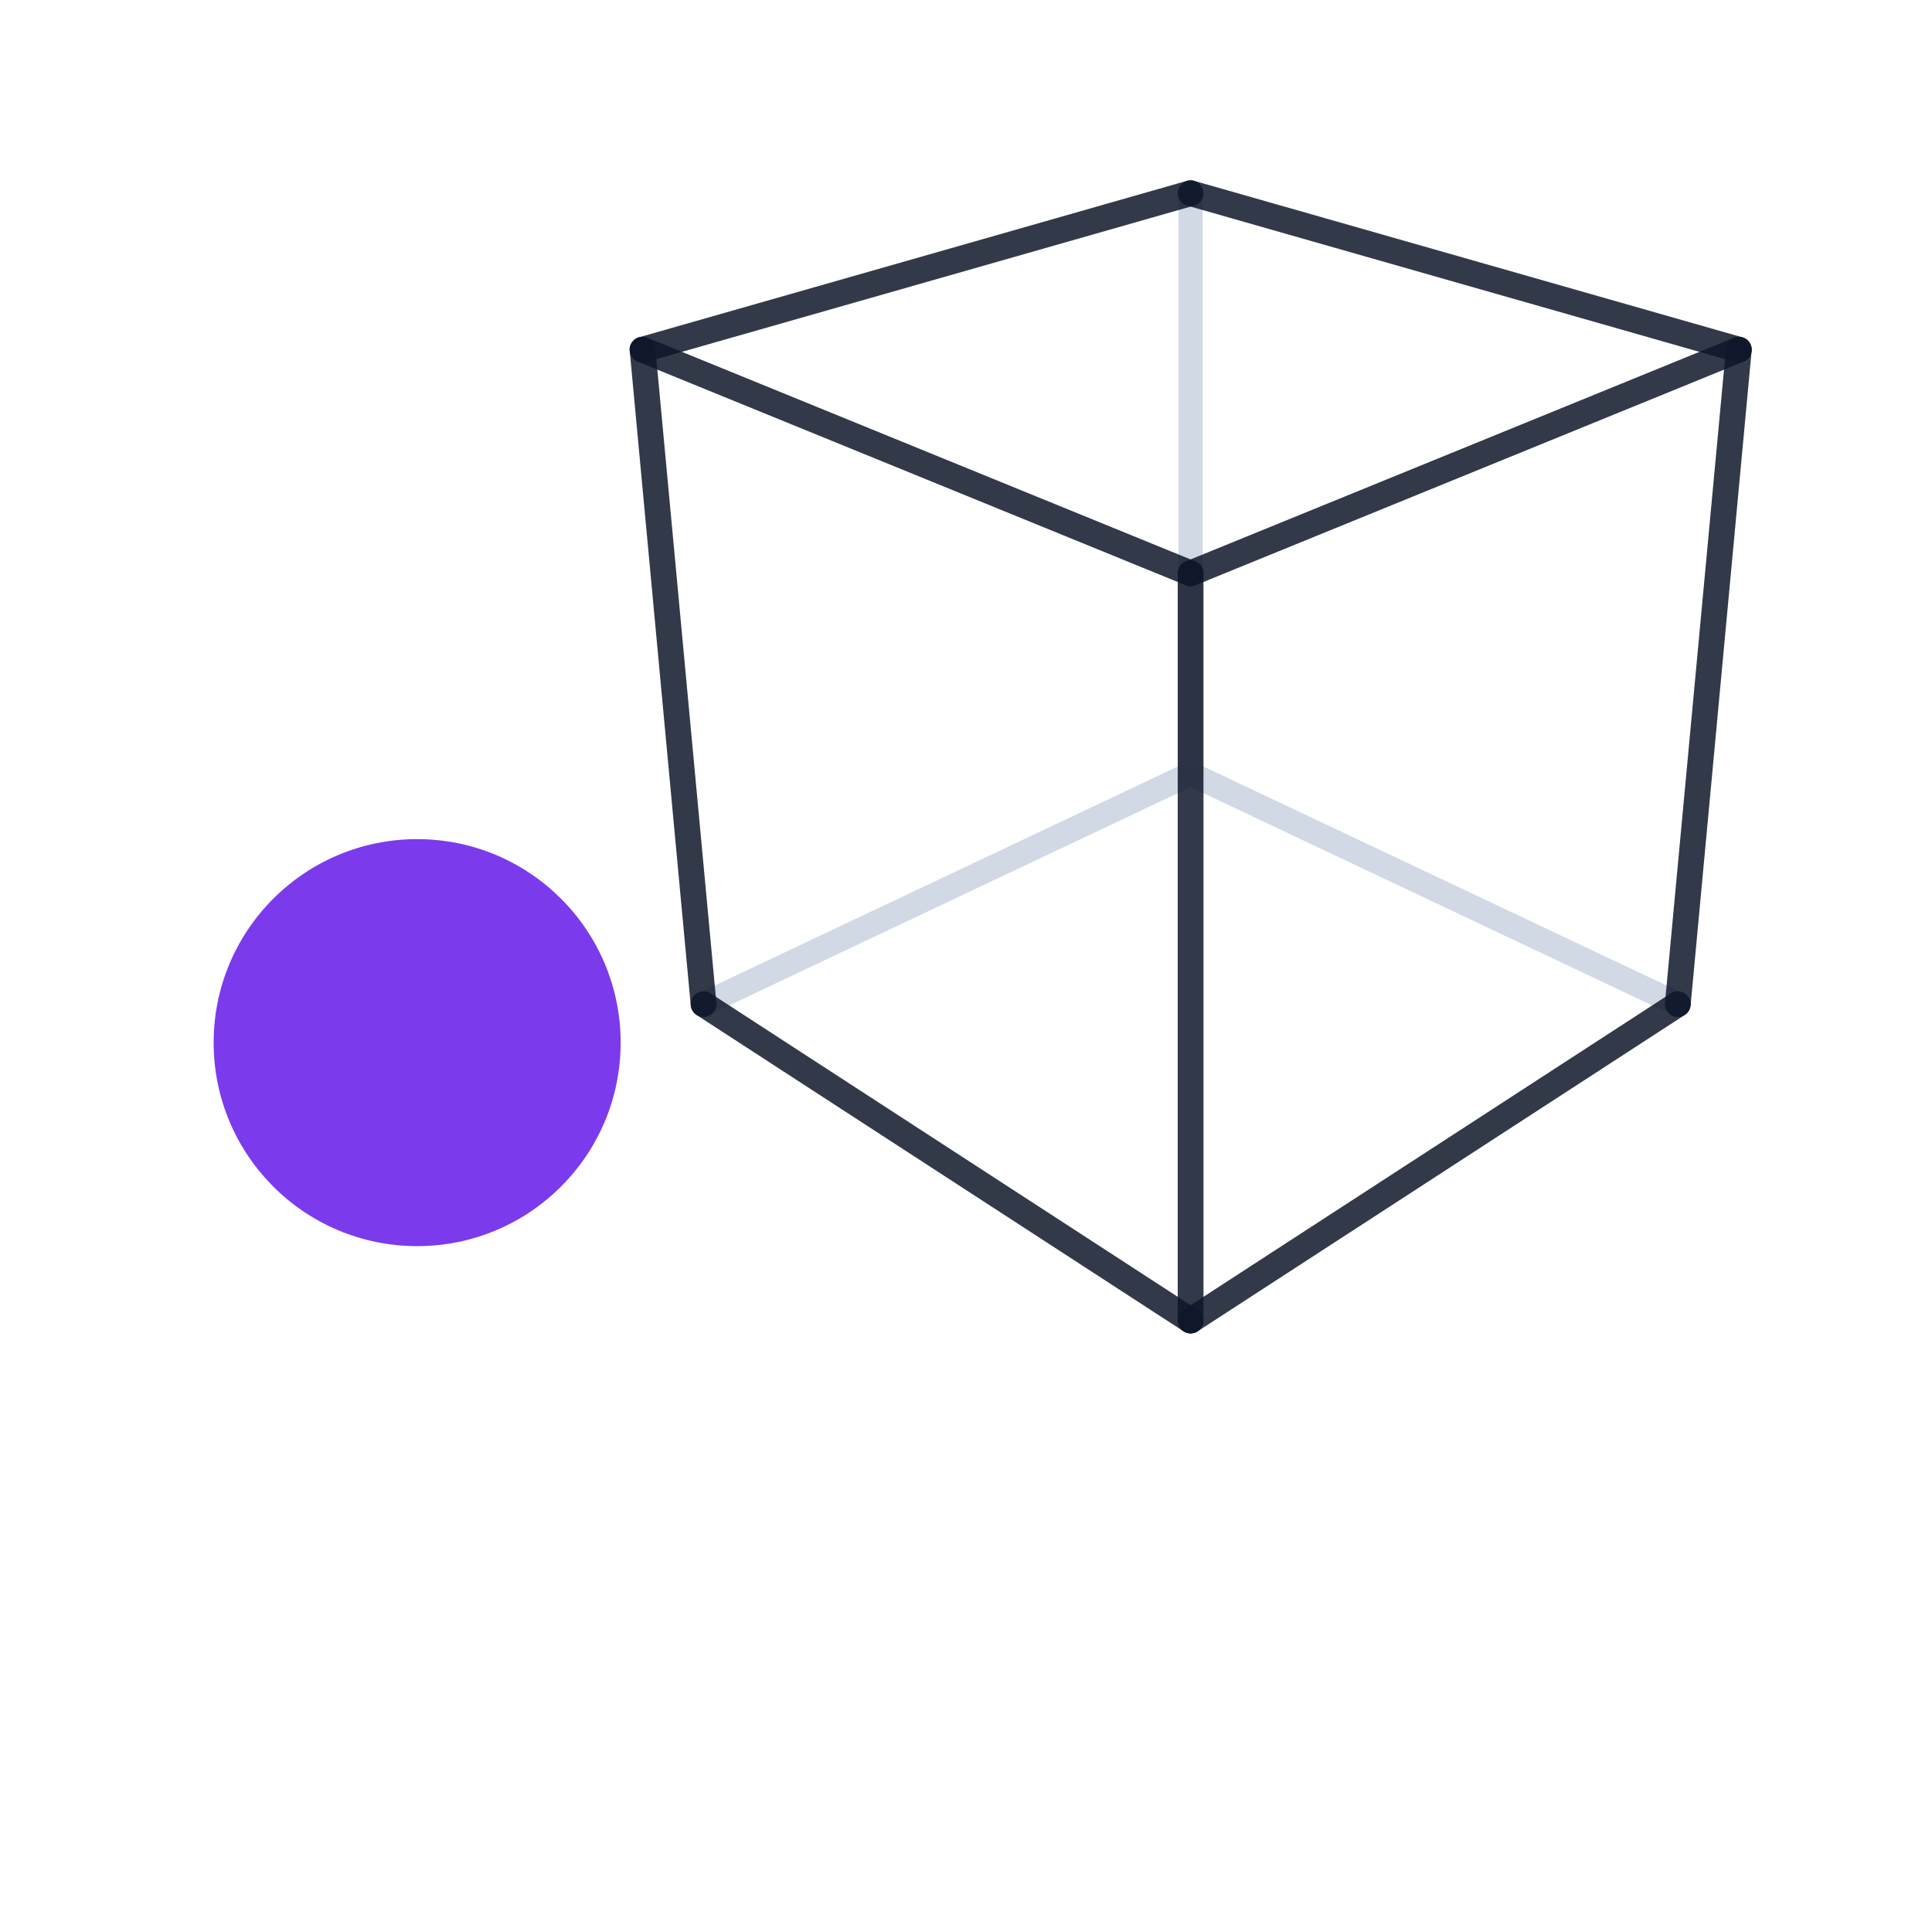
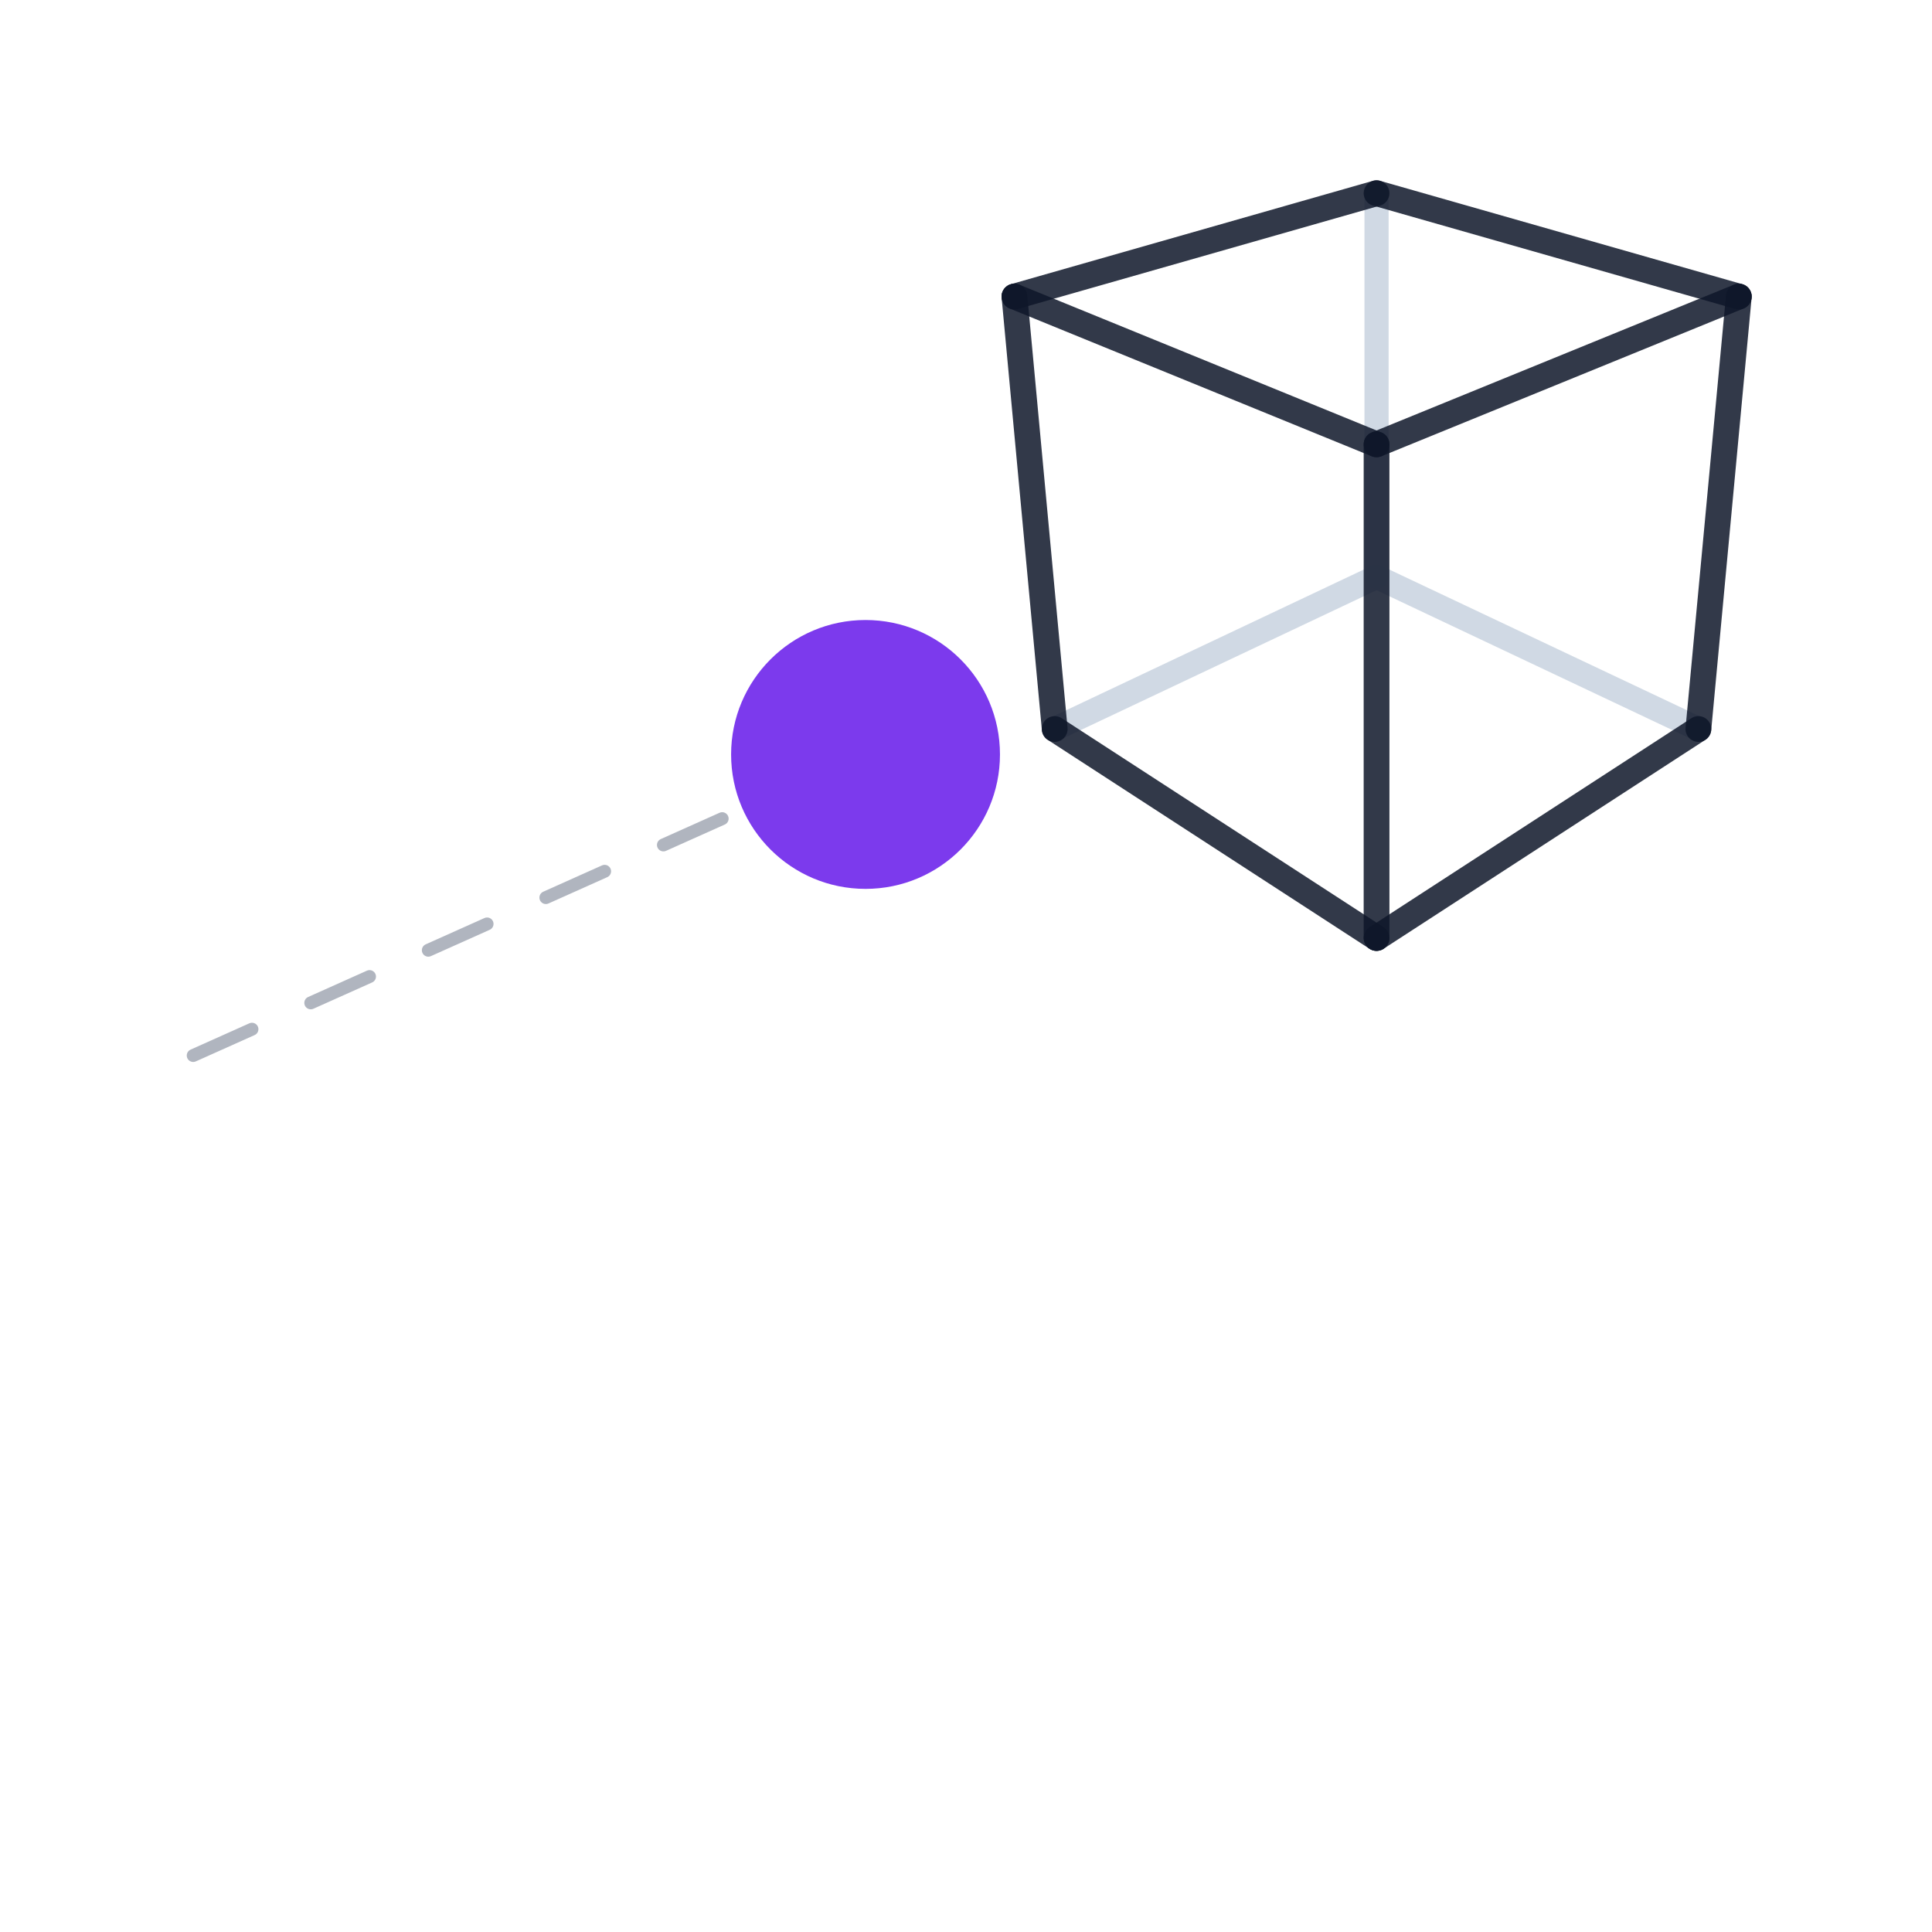
<svg xmlns="http://www.w3.org/2000/svg" width="120" height="120" viewBox="0 0 120 120" fill="none">
  <g stroke="#cbd5e1" stroke-opacity="0.9" stroke-width="1.5" stroke-linecap="round" stroke-linejoin="round">
-     <line x1="73.95" y1="48.06" x2="104.21" y2="62.37" />
-     <line x1="73.95" y1="12.00" x2="73.95" y2="48.06" />
-     <line x1="73.95" y1="48.06" x2="43.70" y2="62.37" />
+     <line x1="85.50" y1="35.83" x2="105.49" y2="45.28" />
+     <line x1="85.50" y1="12.00" x2="85.50" y2="35.83" />
+     <line x1="85.50" y1="35.83" x2="65.51" y2="45.28" />
  </g>
  <g stroke="#0f172a" stroke-opacity="0.85" stroke-width="1.6" stroke-linecap="round" stroke-linejoin="round">
-     <line x1="104.21" y1="62.37" x2="108.00" y2="21.72" />
-     <line x1="108.00" y1="21.72" x2="73.95" y2="12.00" />
-     <line x1="43.70" y1="62.37" x2="73.95" y2="82.02" />
-     <line x1="73.95" y1="82.02" x2="73.95" y2="35.61" />
-     <line x1="73.95" y1="35.61" x2="39.91" y2="21.72" />
-     <line x1="39.91" y1="21.72" x2="43.70" y2="62.37" />
-     <line x1="104.21" y1="62.37" x2="73.95" y2="82.02" />
-     <line x1="108.00" y1="21.72" x2="73.95" y2="35.61" />
-     <line x1="73.95" y1="12.00" x2="39.91" y2="21.72" />
+     <line x1="105.49" y1="45.28" x2="108.00" y2="18.42" />
+     <line x1="108.00" y1="18.42" x2="85.50" y2="12.00" />
+     <line x1="65.51" y1="45.28" x2="85.50" y2="58.26" />
+     <line x1="85.50" y1="58.26" x2="85.50" y2="27.60" />
+     <line x1="85.50" y1="27.60" x2="63.01" y2="18.42" />
+     <line x1="63.01" y1="18.42" x2="65.51" y2="45.28" />
+     <line x1="105.49" y1="45.28" x2="85.50" y2="58.26" />
+     <line x1="108.00" y1="18.42" x2="85.50" y2="27.60" />
+     <line x1="85.50" y1="12.00" x2="63.01" y2="18.42" />
  </g>
-   <circle cx="25.91" cy="64.76" r="12.64" fill="#7c3aed" />
+   <defs>
+     <marker id="motion-arrow" markerWidth="6" markerHeight="6" refX="5" refY="3" orient="auto">
+       <path d="M0,0 L6,3 L0,6 Z" fill="#9ca3af" />
+     </marker>
+   </defs>
+   <path d="M12.00 65.56 L53.76 46.86" fill="none" stroke="#9ca3af" stroke-opacity="0.8" stroke-width="0.8" stroke-linecap="round" stroke-dasharray="4 4" marker-end="url(#motion-arrow)" />
+   <circle cx="53.76" cy="46.86" r="8.35" fill="#7c3aed" />
</svg>
